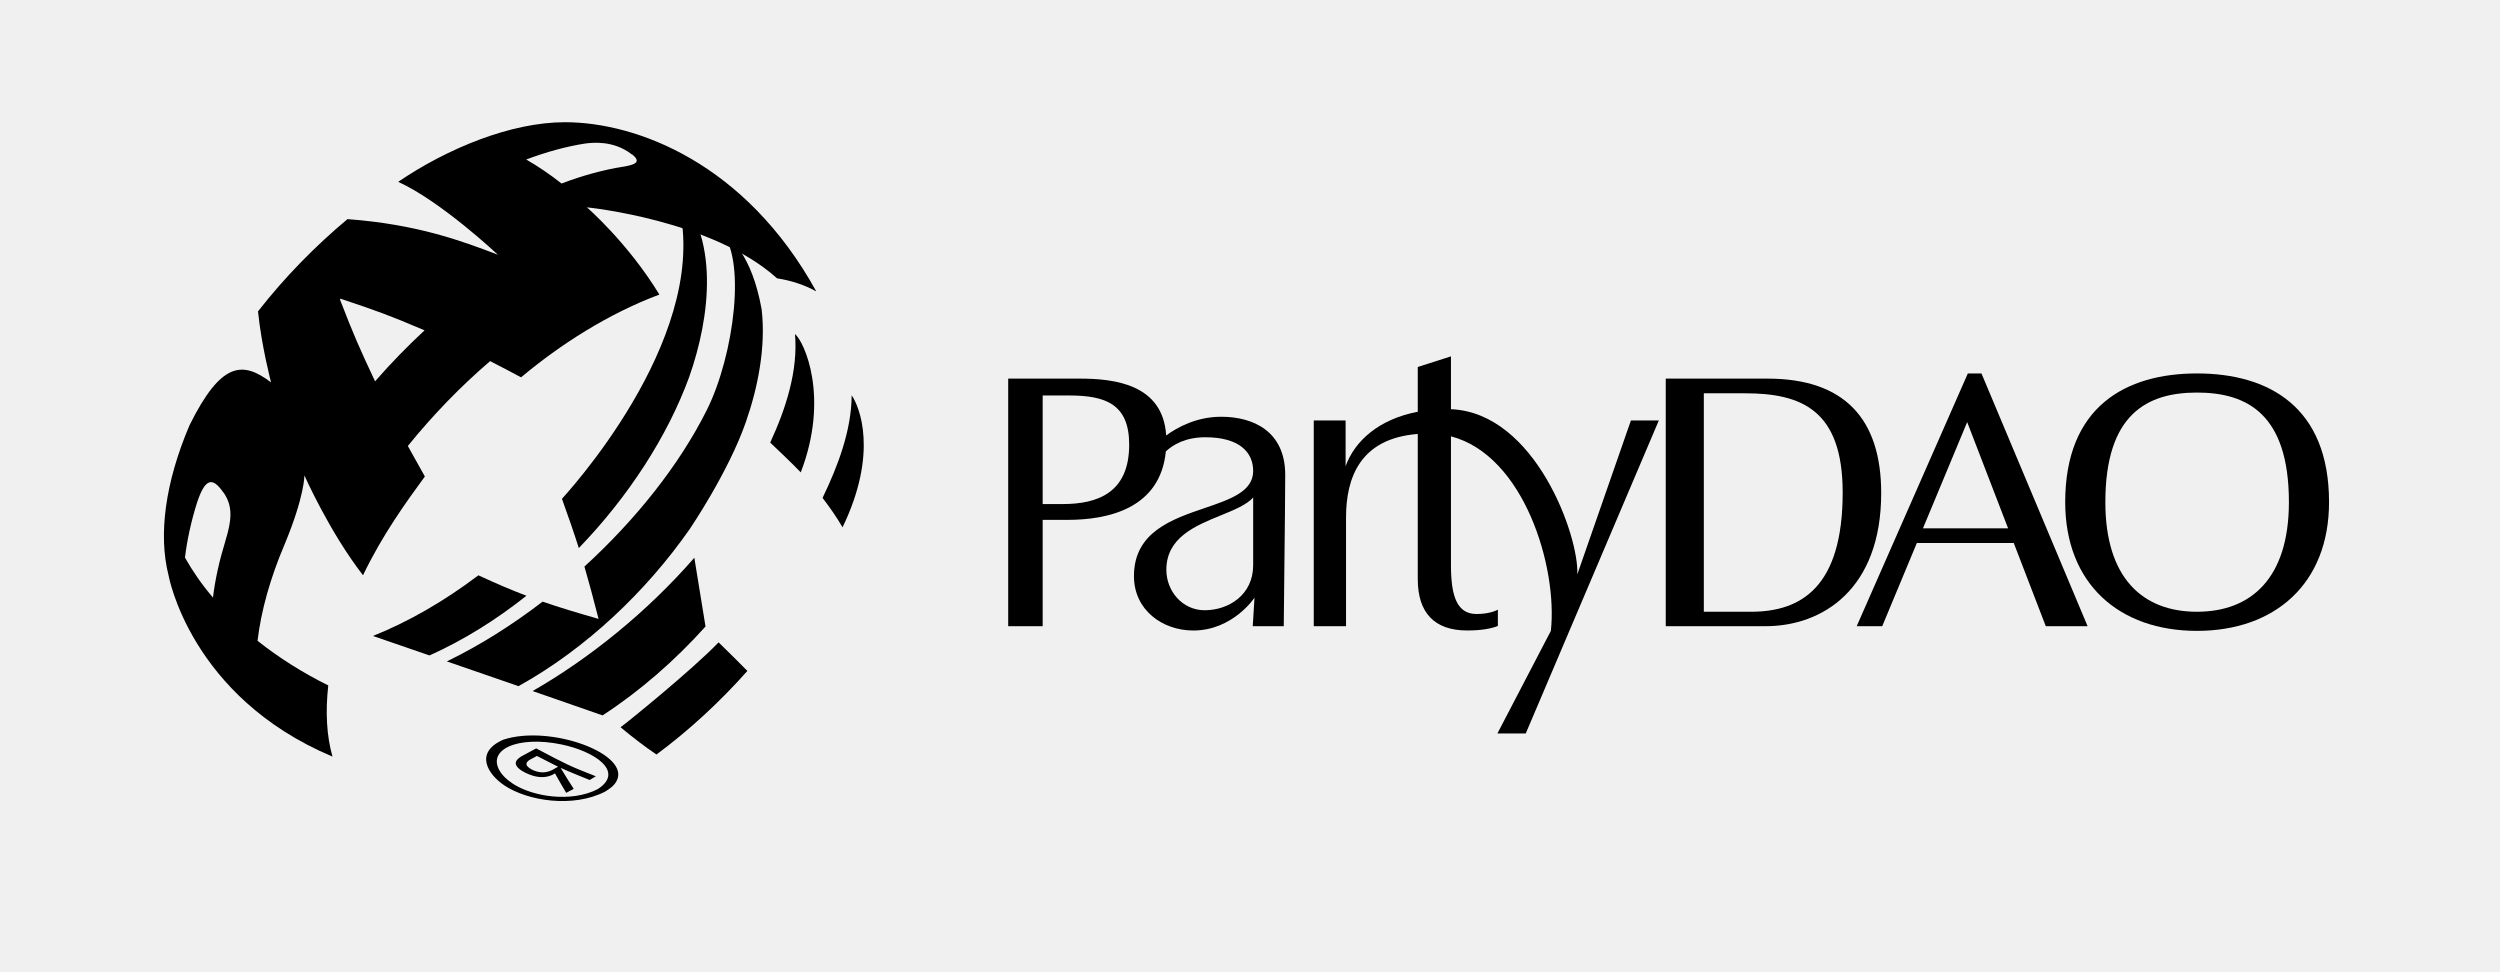
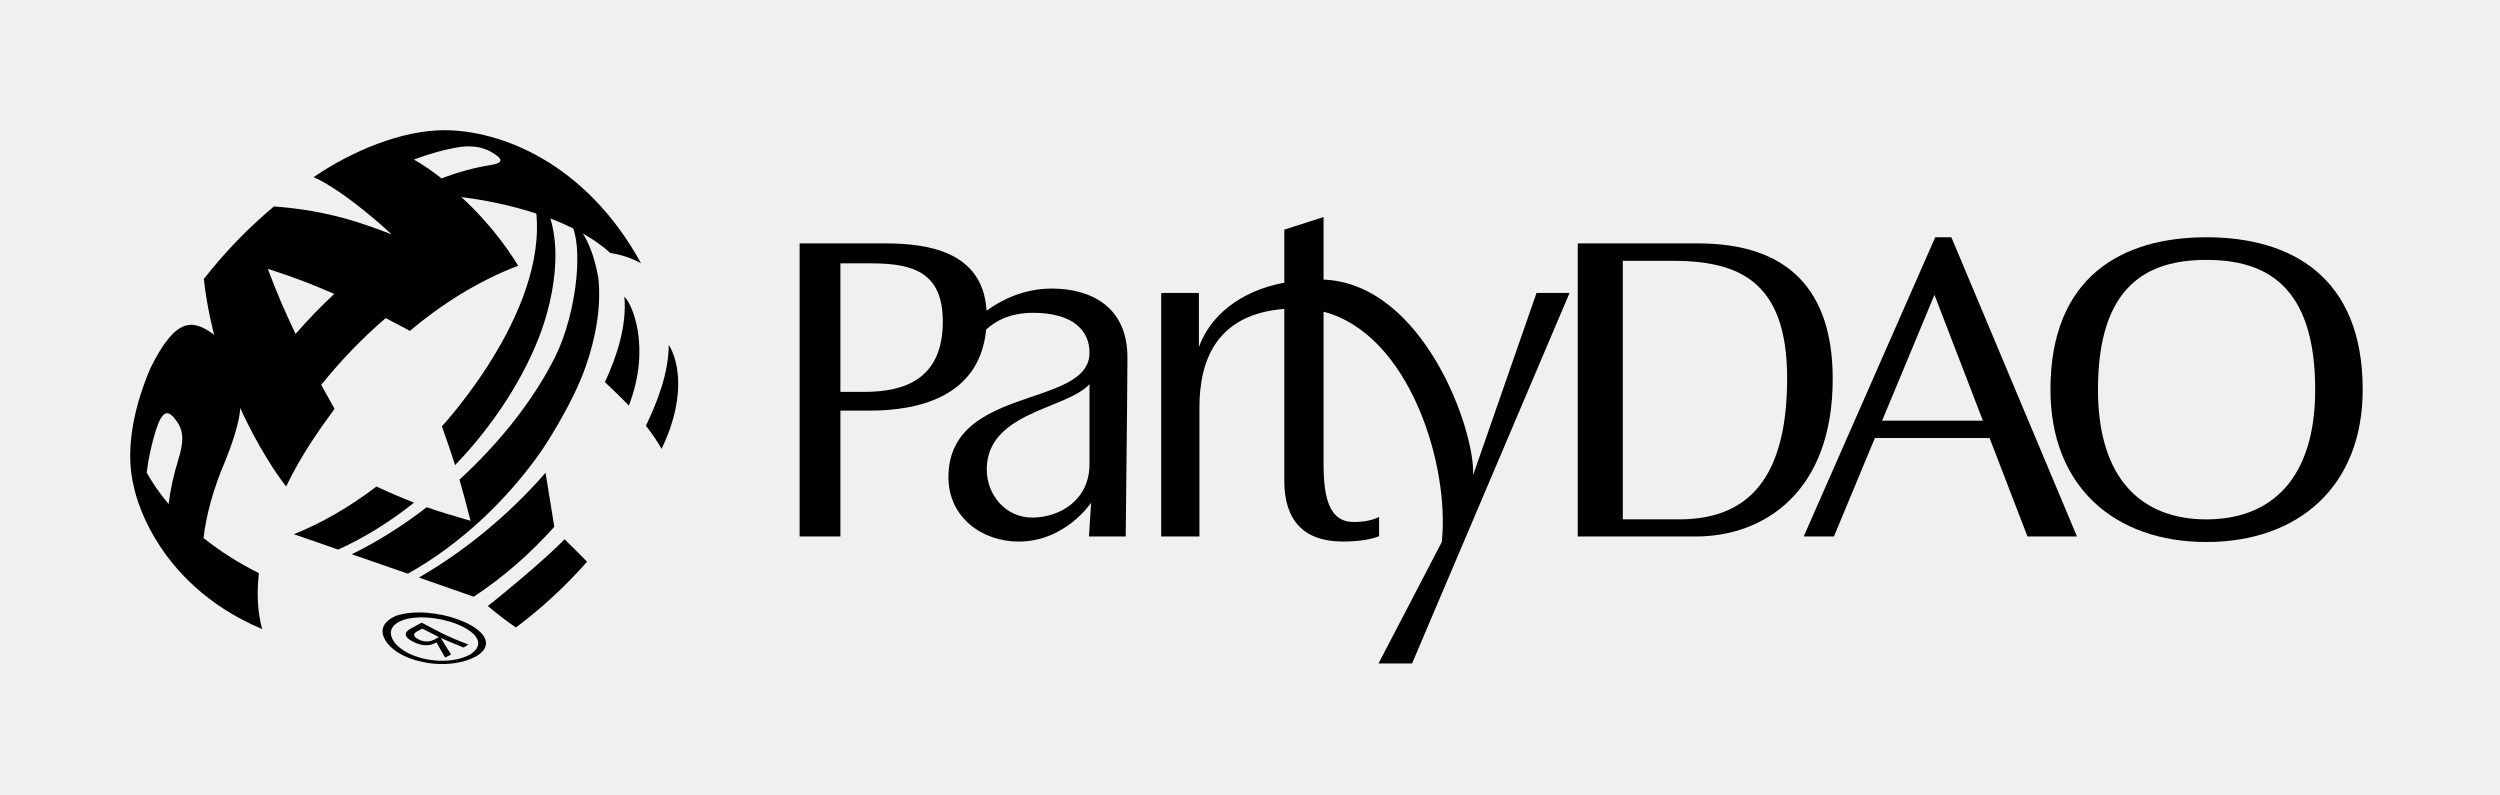
- <svg xmlns="http://www.w3.org/2000/svg" width="157" height="61" viewBox="0 0 157 61" fill="none">
+ <svg xmlns="http://www.w3.org/2000/svg" width="192" height="61" viewBox="0 0 192 61" fill="none">
  <g clip-path="url(#clip0_610_188)">
-     <path d="M94.066 38.287C94.066 38.287 94.067 38.286 94.067 38.286L94.066 38.285V38.287Z" fill="black" />
-     <path d="M89.036 27.253V36.374C89.036 38.476 90.075 39.594 92.135 39.594C93.074 39.594 93.674 39.466 94.066 39.311V38.287C94.037 38.304 93.577 38.56 92.733 38.56C91.529 38.56 91.12 37.509 91.12 35.488V27.402C95.703 28.594 97.83 35.603 97.394 39.619L94.037 46.061H95.817L104.175 26.404H102.422L99.054 36.073C99.177 33.71 96.43 25.914 91.12 25.698V22.379L89.036 23.046V25.859C86.605 26.319 85.077 27.683 84.504 29.279V26.404H82.504V39.325H84.531V32.493C84.531 29.99 85.427 27.532 89.036 27.253Z" fill="black" />
-     <path fill-rule="evenodd" clip-rule="evenodd" d="M137.969 23.452C142.453 23.452 146.264 25.531 146.264 31.535C146.264 36.661 142.858 39.619 137.969 39.619C133.08 39.619 129.695 36.661 129.695 31.535C129.695 25.531 133.505 23.452 137.969 23.452ZM137.969 24.653C134.84 24.653 132.216 26.005 132.216 31.535C132.216 36.296 134.555 38.418 137.969 38.418C141.383 38.418 143.743 36.296 143.743 31.535C143.743 26.005 141.117 24.653 137.969 24.653Z" fill="black" />
-     <path fill-rule="evenodd" clip-rule="evenodd" d="M120.378 34.101L118.204 39.324H116.601L123.58 23.452H124.436L131.101 39.324H128.475L126.464 34.101H120.378ZM120.761 33.181H126.109L123.539 26.508L120.761 33.181Z" fill="black" />
-     <path fill-rule="evenodd" clip-rule="evenodd" d="M78.783 37.535L78.672 39.325H80.62C80.629 38.291 80.643 37.036 80.657 35.769V35.768V35.767C80.684 33.329 80.712 30.849 80.712 29.822C80.712 27.08 78.699 26.172 76.694 26.172C75.16 26.172 73.96 26.819 73.236 27.346C73.037 24.151 70.031 23.777 67.826 23.777V23.776H63.315V39.325H65.48V32.648H67.038C69.603 32.648 72.862 31.931 73.215 28.348C73.665 27.926 74.446 27.46 75.697 27.46C77.815 27.46 78.699 28.39 78.699 29.575C78.699 30.868 77.269 31.355 75.659 31.904C73.585 32.611 71.212 33.419 71.212 36.182C71.212 38.307 72.997 39.596 74.938 39.596C77.423 39.596 78.783 37.535 78.783 37.535ZM75.652 38.323C74.253 38.323 73.247 37.121 73.247 35.783C73.247 33.761 75.063 33.02 76.661 32.368C77.497 32.027 78.274 31.71 78.699 31.246V35.492C78.699 37.363 77.157 38.323 75.652 38.323ZM66.735 31.654H65.48V24.836H67.14C69.426 24.836 70.913 25.374 70.913 27.922C70.913 30.962 68.912 31.655 66.733 31.655L66.735 31.654Z" fill="black" />
-     <path fill-rule="evenodd" clip-rule="evenodd" d="M111 23.776H104.609V39.325H110.876C114.467 39.325 118.139 36.994 118.139 30.965C118.139 26.314 115.837 23.777 111 23.777V23.776ZM109.965 38.417H107V24.699H109.588C113.108 24.699 115.72 25.723 115.72 30.933C115.72 36.861 113.121 38.418 109.966 38.418L109.965 38.417Z" fill="black" />
-     <path d="M36.35 34.418C36.05 33.471 35.725 32.534 35.291 31.325C36.721 29.752 45.319 19.746 42.267 11.74C45.273 14.771 44.596 19.939 43.285 23.663C41.925 27.396 39.468 31.188 36.35 34.418ZM45.131 40.337C43.462 42.077 39.315 45.429 38.971 45.672C39.771 46.336 40.527 46.915 41.226 47.384C43.236 45.891 45.18 44.116 46.935 42.134C46.398 41.588 45.797 40.99 45.128 40.34L45.131 40.337ZM36.702 35.581C36.97 36.499 37.245 37.52 37.59 38.866C36.224 38.475 35.13 38.148 34.076 37.782C32.145 39.264 30.109 40.545 28.061 41.536C29.486 42.028 31.072 42.574 32.563 43.09C36.779 40.75 40.557 37.173 43.309 33.233C43.309 33.233 45.742 29.665 46.84 26.503C47.585 24.379 48.109 21.793 47.831 19.429C47.203 15.942 45.854 14.927 45.183 14.411C46.933 16.038 46.108 22.312 44.388 25.75C42.66 29.206 39.916 32.646 36.7 35.581H36.702ZM53.485 24.821C53.477 27.016 52.617 29.282 51.656 31.27C52.139 31.895 52.56 32.51 52.912 33.116C55.178 28.422 53.974 25.537 53.485 24.824V24.821ZM23.422 39.939C23.422 39.939 24.924 40.455 26.974 41.162C29.112 40.204 31.163 38.92 33.06 37.413C32.132 37.061 31.179 36.654 30.043 36.13C27.875 37.771 25.614 39.065 23.419 39.939H23.422ZM48.369 27.794C48.612 28.013 49.914 29.266 50.288 29.665C52.104 24.944 50.512 21.463 49.925 20.977C50.13 23.265 49.352 25.67 48.369 27.792V27.794ZM44.306 39.341L43.604 35.027C40.675 38.393 37.06 41.326 33.448 43.398C35.383 44.07 37.054 44.649 37.841 44.927C40.208 43.385 42.403 41.465 44.309 39.341H44.306Z" fill="black" />
-     <path d="M32.192 49.208C33.467 50.041 35.87 50.412 37.535 49.558C39.25 48.465 37.366 47.188 35.258 46.751C32.473 46.175 30.477 47.098 31.449 48.515C31.564 48.684 31.788 48.941 32.195 49.205M31.67 49.32C30.657 48.646 29.745 47.272 31.605 46.453C34.562 45.478 39.676 47.362 38.709 49.072C38.542 49.366 38.294 49.525 38.032 49.694H38.026V49.7H38.018V49.705H38.01V49.711H38.007C36.006 50.745 33.158 50.314 31.668 49.32M33.227 48.222C33.298 48.274 33.934 48.727 34.666 48.362C34.794 48.293 34.919 48.222 35.048 48.151L33.718 47.474C33.579 47.551 33.44 47.624 33.3 47.698C33.194 47.761 32.866 47.95 33.227 48.22M32.743 48.386C32.074 47.938 32.522 47.644 32.738 47.502C33.049 47.341 33.36 47.174 33.672 46.999C35.646 48.042 35.722 48.083 37.42 48.752C37.289 48.831 37.158 48.908 37.03 48.984C36.481 48.76 35.747 48.468 35.206 48.222C35.449 48.621 35.771 49.153 36.031 49.541C35.872 49.626 35.714 49.708 35.556 49.79C35.343 49.427 35.056 48.941 34.854 48.569C33.947 49.156 32.866 48.465 32.746 48.386" fill="black" />
-     <path d="M51.26 18.296C46.821 10.244 39.984 7.675 35.476 7.675C32.088 7.675 28.096 9.319 25.008 11.418C27.72 12.663 31.22 15.953 31.266 15.997C29.008 15.131 26.199 14.086 21.822 13.761C19.813 15.44 17.896 17.384 16.203 19.554C16.422 21.73 17.022 24.013 17.022 24.013C15.237 22.664 13.891 22.702 11.906 26.697C10.371 30.295 9.937 33.588 10.584 36.127C10.584 36.127 11.925 43.745 20.88 47.515C20.509 46.205 20.43 44.698 20.615 43.046C19.015 42.251 17.522 41.312 16.173 40.242C16.397 38.363 16.965 36.313 17.88 34.17C19.136 31.142 19.116 29.867 19.116 29.853C19.125 29.872 20.675 33.386 22.797 36.127C24.001 33.615 25.486 31.557 26.682 29.924L25.612 28.007C27.198 26.05 28.943 24.25 30.78 22.678C31.362 22.981 32.143 23.379 32.724 23.696C35.192 21.629 38.193 19.705 41.409 18.498C39.419 15.232 36.855 13.021 36.855 13.021C36.855 13.021 44.727 13.802 48.797 17.479C49.723 17.624 50.542 17.902 51.258 18.298L51.26 18.296ZM14.155 33.97C13.773 35.213 13.508 36.403 13.375 37.528C12.673 36.709 12.091 35.862 11.616 35.016C11.747 33.918 11.998 32.766 12.37 31.576C12.872 30.069 13.323 29.897 14.035 30.94V30.926C14.644 31.8 14.551 32.671 14.155 33.968V33.97ZM23.567 23.931L23.553 23.945C22.562 21.829 22.218 21.061 21.347 18.801L21.388 18.76C23.728 19.541 24.416 19.792 26.663 20.745C25.593 21.736 24.547 22.809 23.57 23.931H23.567ZM39.151 10.465C37.895 10.665 36.588 11.02 35.266 11.525C34.526 10.943 33.786 10.441 33.046 10.017C34.316 9.542 35.558 9.198 36.749 9.013C37.185 8.961 38.521 8.789 39.684 9.701V9.687C40.385 10.23 39.725 10.361 39.154 10.468L39.151 10.465Z" fill="black" />
+     <path d="M105.913 39.699C105.914 39.698 105.915 39.698 105.915 39.698L105.913 39.696V39.699Z" fill="black" />
+     <path d="M98.634 23.725V36.929C98.634 39.972 100.137 41.59 103.119 41.59C104.477 41.59 105.346 41.404 105.913 41.181V39.699C105.871 39.723 105.205 40.093 103.984 40.093C102.241 40.093 101.65 38.572 101.65 35.647V23.94C108.282 25.666 111.361 35.813 110.729 41.626L105.871 50.952H108.448L120.543 22.495H118.006L113.133 36.494C113.31 33.072 109.334 21.787 101.65 21.473V16.669L98.634 17.635V21.707C95.115 22.373 92.904 24.348 92.075 26.657V22.495H89.181V41.202H92.115V31.311C92.115 27.687 93.411 24.129 98.634 23.725Z" fill="black" />
+     <path fill-rule="evenodd" clip-rule="evenodd" d="M169.45 18.222C175.938 18.222 181.455 21.232 181.455 29.924C181.455 37.345 176.525 41.626 169.45 41.626C162.374 41.626 157.475 37.345 157.475 29.924C157.475 21.232 162.99 18.222 169.45 18.222ZM169.45 19.96C164.921 19.96 161.124 21.918 161.124 29.924C161.124 36.816 164.509 39.888 169.45 39.888C174.39 39.888 177.806 36.816 177.806 29.924C177.806 21.918 174.006 19.96 169.45 19.96Z" fill="black" />
+     <path fill-rule="evenodd" clip-rule="evenodd" d="M143.992 33.639L140.846 41.199H138.526L148.626 18.222H149.865L159.511 41.199H155.71L152.799 33.639H143.992ZM144.547 32.306H152.286L148.567 22.646L144.547 32.306Z" fill="black" />
+     <path fill-rule="evenodd" clip-rule="evenodd" d="M83.796 38.61L83.635 41.202H86.454C86.468 39.704 86.488 37.887 86.508 36.053V36.051V36.05C86.547 32.521 86.587 28.93 86.587 27.444C86.587 23.474 83.674 22.161 80.772 22.161C78.552 22.161 76.815 23.097 75.769 23.859C75.481 19.234 71.13 18.693 67.939 18.693V18.691H61.411V41.202H64.543V31.535H66.798C70.511 31.535 75.227 30.497 75.738 25.311C76.39 24.699 77.519 24.024 79.33 24.024C82.395 24.024 83.674 25.371 83.674 27.086C83.674 28.958 81.605 29.664 79.274 30.458C76.273 31.481 72.839 32.651 72.839 36.65C72.839 39.727 75.422 41.593 78.231 41.593C81.827 41.593 83.796 38.61 83.796 38.61ZM79.265 39.75C77.24 39.75 75.784 38.01 75.784 36.073C75.784 33.145 78.412 32.073 80.724 31.13C81.935 30.636 83.059 30.177 83.674 29.506V35.653C83.674 38.361 81.442 39.75 79.265 39.75ZM66.359 30.096H64.543V20.226H66.947C70.254 20.226 72.407 21.004 72.407 24.694C72.407 29.094 69.511 30.098 66.357 30.098L66.359 30.096Z" fill="black" />
+     <path fill-rule="evenodd" clip-rule="evenodd" d="M130.42 18.691H121.172V41.202H130.241C135.438 41.202 140.752 37.826 140.752 29.098C140.752 22.366 137.421 18.693 130.42 18.693V18.691ZM128.922 39.886H124.632V20.027H128.377C133.471 20.027 137.252 21.51 137.252 29.052C137.252 37.633 133.49 39.888 128.924 39.888L128.922 39.886Z" fill="black" />
+     <path d="M34.951 35.72C34.663 34.809 34.352 33.908 33.937 32.745C35.307 31.232 43.54 21.609 40.617 13.91C43.495 16.825 42.847 21.795 41.592 25.377C40.29 28.966 37.937 32.614 34.951 35.72ZM43.359 41.413C41.762 43.085 37.791 46.31 37.461 46.543C38.227 47.181 38.951 47.738 39.621 48.19C41.545 46.754 43.407 45.047 45.088 43.14C44.573 42.615 43.998 42.04 43.357 41.415L43.359 41.413ZM35.288 36.838C35.545 37.721 35.809 38.703 36.138 39.997C34.831 39.622 33.782 39.307 32.773 38.955C30.925 40.381 28.974 41.612 27.013 42.565C28.378 43.038 29.897 43.563 31.325 44.059C35.362 41.809 38.98 38.369 41.616 34.58C41.616 34.58 43.945 31.148 44.996 28.108C45.71 26.065 46.212 23.578 45.945 21.304C45.344 17.951 44.052 16.974 43.409 16.478C45.085 18.043 44.296 24.077 42.648 27.383C40.993 30.707 38.366 34.016 35.286 36.838H35.288ZM51.36 26.49C51.352 28.601 50.529 30.781 49.608 32.692C50.071 33.294 50.474 33.884 50.811 34.467C52.981 29.953 51.828 27.178 51.36 26.493V26.49ZM22.571 41.029C22.571 41.029 24.009 41.525 25.973 42.206C28.02 41.284 29.983 40.05 31.8 38.6C30.912 38.262 29.999 37.87 28.911 37.366C26.835 38.944 24.671 40.189 22.569 41.029H22.571ZM46.46 29.349C46.693 29.56 47.94 30.765 48.298 31.148C50.037 26.608 48.513 23.26 47.951 22.793C48.147 24.993 47.402 27.307 46.46 29.347V29.349ZM42.57 40.454L41.898 36.305C39.093 39.543 35.631 42.363 32.172 44.356C34.026 45.002 35.626 45.559 36.379 45.827C38.645 44.343 40.748 42.497 42.572 40.454H42.57Z" fill="black" />
+     <path d="M30.969 49.944C32.19 50.745 34.491 51.102 36.086 50.28C37.728 49.23 35.924 48.001 33.905 47.581C31.238 47.027 29.327 47.914 30.258 49.277C30.368 49.44 30.582 49.686 30.972 49.941M30.47 50.051C29.5 49.403 28.627 48.082 30.407 47.294C33.239 46.357 38.136 48.169 37.21 49.812C37.051 50.096 36.813 50.248 36.562 50.411H36.556V50.416H36.549V50.422H36.541V50.427H36.538C34.622 51.422 31.895 51.007 30.467 50.051M31.96 48.996C32.028 49.046 32.637 49.482 33.338 49.13C33.461 49.064 33.581 48.996 33.704 48.928L32.431 48.276C32.297 48.35 32.164 48.421 32.031 48.492C31.929 48.552 31.615 48.733 31.96 48.993M31.497 49.153C30.857 48.723 31.286 48.439 31.492 48.303C31.79 48.148 32.088 47.988 32.386 47.819C34.277 48.823 34.35 48.862 35.976 49.505C35.851 49.581 35.725 49.655 35.602 49.728C35.077 49.513 34.373 49.232 33.856 48.996C34.088 49.379 34.397 49.891 34.645 50.264C34.494 50.346 34.342 50.424 34.191 50.503C33.986 50.154 33.712 49.686 33.519 49.329C32.651 49.894 31.615 49.23 31.5 49.153" fill="black" />
+     <path d="M49.229 20.214C44.978 12.471 38.431 10 34.114 10C30.87 10 27.047 11.581 24.09 13.6C26.686 14.797 30.038 17.962 30.083 18.003C27.921 17.171 25.23 16.165 21.039 15.853C19.115 17.468 17.279 19.337 15.658 21.425C15.867 23.518 16.443 25.713 16.443 25.713C14.733 24.416 13.444 24.453 11.543 28.294C10.074 31.755 9.658 34.922 10.278 37.364C10.278 37.364 11.561 44.69 20.137 48.316C19.782 47.056 19.706 45.606 19.884 44.017C18.351 43.253 16.921 42.35 15.63 41.321C15.844 39.514 16.388 37.542 17.264 35.481C18.466 32.569 18.448 31.343 18.448 31.329C18.456 31.348 19.941 34.727 21.973 37.364C23.126 34.948 24.548 32.968 25.693 31.398L24.668 29.555C26.187 27.672 27.858 25.941 29.618 24.429C30.174 24.72 30.922 25.104 31.479 25.408C33.843 23.421 36.716 21.569 39.796 20.409C37.89 17.268 35.435 15.141 35.435 15.141C35.435 15.141 42.973 15.892 46.871 19.429C47.757 19.569 48.542 19.836 49.227 20.217L49.229 20.214ZM13.697 35.289C13.331 36.484 13.078 37.629 12.95 38.711C12.278 37.923 11.721 37.109 11.266 36.295C11.391 35.239 11.632 34.131 11.988 32.986C12.469 31.537 12.9 31.372 13.582 32.374V32.361C14.165 33.202 14.077 34.039 13.697 35.287V35.289ZM22.71 25.634L22.697 25.647C21.748 23.612 21.418 22.874 20.584 20.7L20.623 20.661C22.864 21.412 23.523 21.653 25.675 22.57C24.65 23.523 23.648 24.555 22.712 25.634H22.71ZM37.634 12.684C36.431 12.875 35.179 13.217 33.913 13.702C33.205 13.143 32.496 12.66 31.788 12.253C33.003 11.796 34.193 11.465 35.333 11.287C35.751 11.237 37.03 11.071 38.144 11.948V11.935C38.816 12.458 38.183 12.584 37.636 12.686L37.634 12.684Z" fill="black" />
  </g>
  <defs>
    <clipPath id="clip0_610_188">
-       <rect width="136.264" height="46" fill="white" transform="translate(10 7.5)" />
+       <rect width="171.455" height="41" fill="white" transform="translate(10 10)" />
    </clipPath>
  </defs>
</svg>
